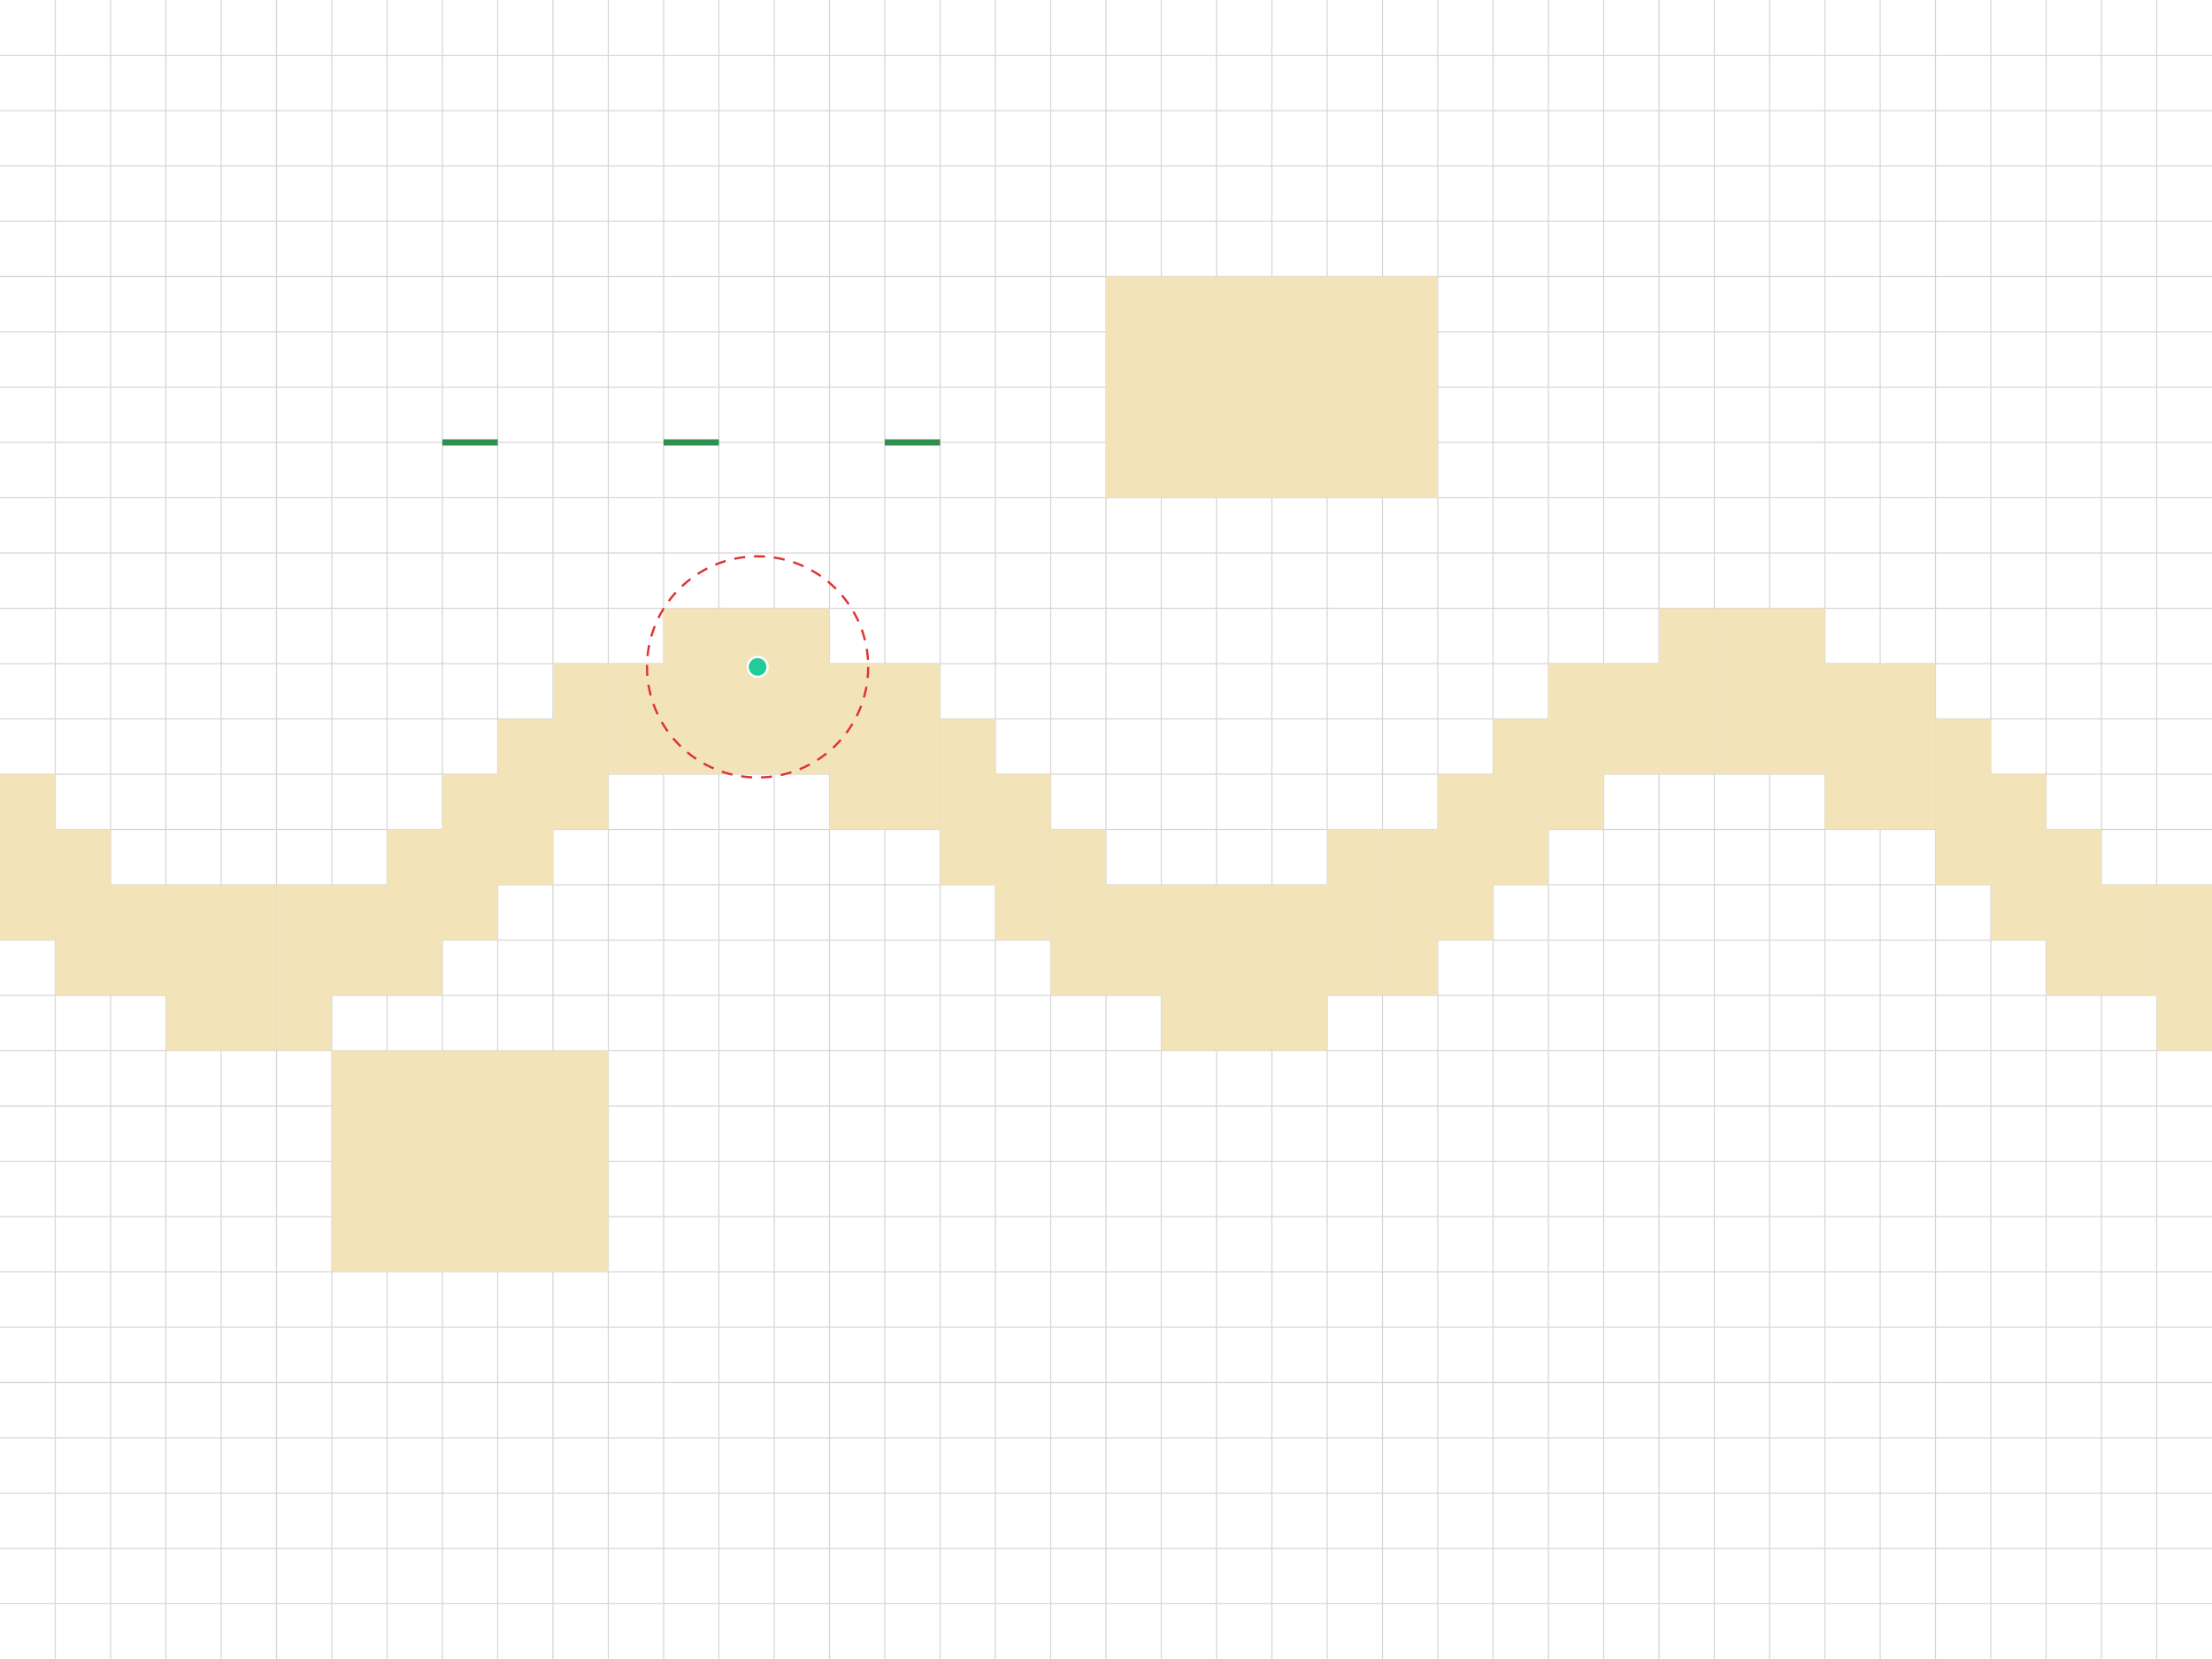
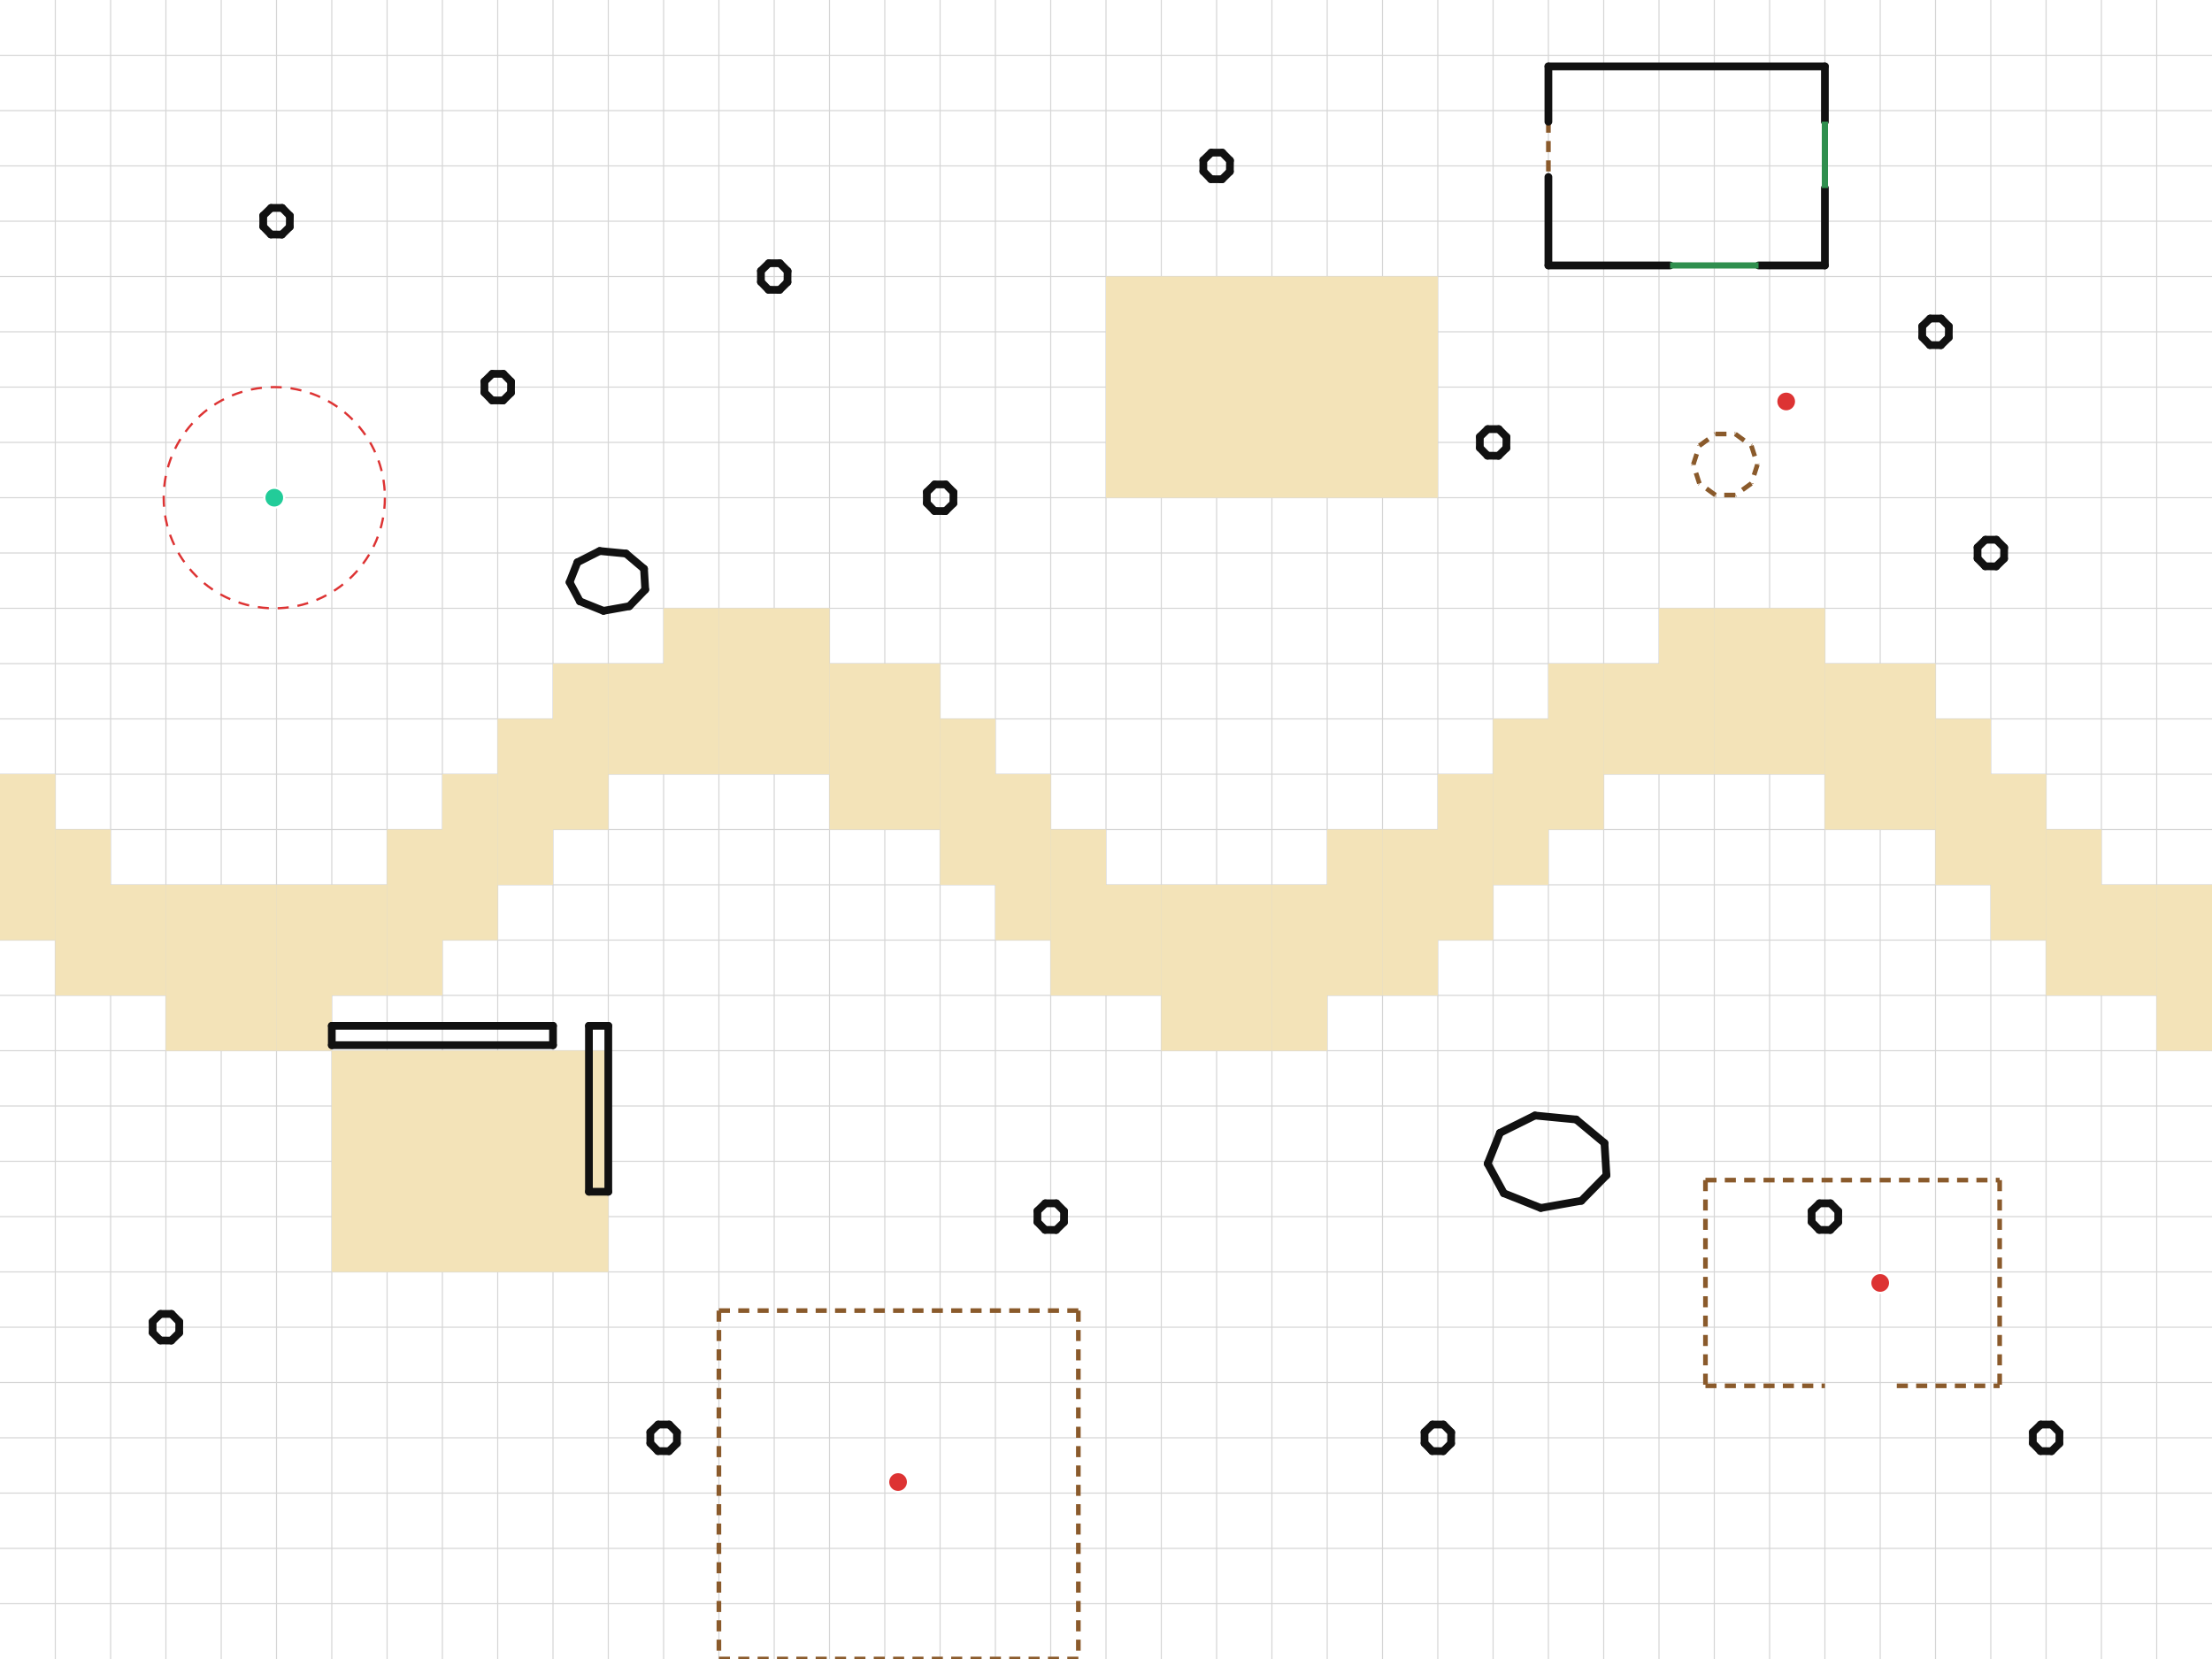
- <svg xmlns="http://www.w3.org/2000/svg" viewBox="0 0 2000 1500" width="2000" height="1500" data-set="b0f61f20-0b90-461a-bf44-32dd01c42bff" data-version="11" data-squares="40" data-feet-per-square="5">
+ <svg xmlns="http://www.w3.org/2000/svg" viewBox="0 0 2000 1500" width="2000" height="1500" data-set="b0f61f20-0b90-461a-bf44-32dd01c42bff" data-version="44" data-squares="40" data-feet-per-square="5">
  <rect width="2000" height="1500" fill="#ffffff" />
  <g id="grid" stroke="#d6d6d6" stroke-width="1" fill="none">
    <line x1="50" y1="0" x2="50" y2="1500" />
    <line x1="100" y1="0" x2="100" y2="1500" />
    <line x1="150" y1="0" x2="150" y2="1500" />
    <line x1="200" y1="0" x2="200" y2="1500" />
    <line x1="250" y1="0" x2="250" y2="1500" />
    <line x1="300" y1="0" x2="300" y2="1500" />
    <line x1="350" y1="0" x2="350" y2="1500" />
    <line x1="400" y1="0" x2="400" y2="1500" />
    <line x1="450" y1="0" x2="450" y2="1500" />
    <line x1="500" y1="0" x2="500" y2="1500" />
    <line x1="550" y1="0" x2="550" y2="1500" />
    <line x1="600" y1="0" x2="600" y2="1500" />
    <line x1="650" y1="0" x2="650" y2="1500" />
    <line x1="700" y1="0" x2="700" y2="1500" />
    <line x1="750" y1="0" x2="750" y2="1500" />
    <line x1="800" y1="0" x2="800" y2="1500" />
    <line x1="850" y1="0" x2="850" y2="1500" />
    <line x1="900" y1="0" x2="900" y2="1500" />
    <line x1="950" y1="0" x2="950" y2="1500" />
    <line x1="1000" y1="0" x2="1000" y2="1500" />
    <line x1="1050" y1="0" x2="1050" y2="1500" />
    <line x1="1100" y1="0" x2="1100" y2="1500" />
    <line x1="1150" y1="0" x2="1150" y2="1500" />
    <line x1="1200" y1="0" x2="1200" y2="1500" />
    <line x1="1250" y1="0" x2="1250" y2="1500" />
    <line x1="1300" y1="0" x2="1300" y2="1500" />
    <line x1="1350" y1="0" x2="1350" y2="1500" />
    <line x1="1400" y1="0" x2="1400" y2="1500" />
    <line x1="1450" y1="0" x2="1450" y2="1500" />
    <line x1="1500" y1="0" x2="1500" y2="1500" />
    <line x1="1550" y1="0" x2="1550" y2="1500" />
    <line x1="1600" y1="0" x2="1600" y2="1500" />
    <line x1="1650" y1="0" x2="1650" y2="1500" />
    <line x1="1700" y1="0" x2="1700" y2="1500" />
    <line x1="1750" y1="0" x2="1750" y2="1500" />
    <line x1="1800" y1="0" x2="1800" y2="1500" />
    <line x1="1850" y1="0" x2="1850" y2="1500" />
    <line x1="1900" y1="0" x2="1900" y2="1500" />
    <line x1="1950" y1="0" x2="1950" y2="1500" />
    <line x1="0" y1="50" x2="2000" y2="50" />
    <line x1="0" y1="100" x2="2000" y2="100" />
    <line x1="0" y1="150" x2="2000" y2="150" />
    <line x1="0" y1="200" x2="2000" y2="200" />
    <line x1="0" y1="250" x2="2000" y2="250" />
    <line x1="0" y1="300" x2="2000" y2="300" />
    <line x1="0" y1="350" x2="2000" y2="350" />
    <line x1="0" y1="400" x2="2000" y2="400" />
    <line x1="0" y1="450" x2="2000" y2="450" />
    <line x1="0" y1="500" x2="2000" y2="500" />
    <line x1="0" y1="550" x2="2000" y2="550" />
    <line x1="0" y1="600" x2="2000" y2="600" />
    <line x1="0" y1="650" x2="2000" y2="650" />
    <line x1="0" y1="700" x2="2000" y2="700" />
    <line x1="0" y1="750" x2="2000" y2="750" />
    <line x1="0" y1="800" x2="2000" y2="800" />
    <line x1="0" y1="850" x2="2000" y2="850" />
    <line x1="0" y1="900" x2="2000" y2="900" />
    <line x1="0" y1="950" x2="2000" y2="950" />
    <line x1="0" y1="1000" x2="2000" y2="1000" />
    <line x1="0" y1="1050" x2="2000" y2="1050" />
    <line x1="0" y1="1100" x2="2000" y2="1100" />
    <line x1="0" y1="1150" x2="2000" y2="1150" />
    <line x1="0" y1="1200" x2="2000" y2="1200" />
    <line x1="0" y1="1250" x2="2000" y2="1250" />
    <line x1="0" y1="1300" x2="2000" y2="1300" />
    <line x1="0" y1="1350" x2="2000" y2="1350" />
    <line x1="0" y1="1400" x2="2000" y2="1400" />
    <line x1="0" y1="1450" x2="2000" y2="1450" />
  </g>
  <g id="difficult" fill="#f3e3b8" stroke="none">
    <rect x="0" y="700" width="50" height="150" />
    <rect x="50" y="750" width="50" height="150" />
    <rect x="100" y="800" width="50" height="100" />
    <rect x="150" y="800" width="50" height="150" />
    <rect x="200" y="800" width="50" height="150" />
    <rect x="250" y="800" width="50" height="150" />
    <rect x="300" y="800" width="50" height="100" />
    <rect x="350" y="750" width="50" height="150" />
    <rect x="400" y="700" width="50" height="150" />
    <rect x="450" y="650" width="50" height="150" />
    <rect x="500" y="600" width="50" height="150" />
    <rect x="550" y="600" width="50" height="100" />
    <rect x="600" y="550" width="50" height="150" />
    <rect x="650" y="550" width="50" height="150" />
    <rect x="700" y="550" width="50" height="150" />
    <rect x="750" y="600" width="50" height="150" />
    <rect x="800" y="600" width="50" height="150" />
    <rect x="850" y="650" width="50" height="150" />
    <rect x="900" y="700" width="50" height="150" />
    <rect x="950" y="750" width="50" height="150" />
    <rect x="1000" y="800" width="50" height="100" />
    <rect x="1050" y="800" width="50" height="150" />
    <rect x="1100" y="800" width="50" height="150" />
    <rect x="1150" y="800" width="50" height="150" />
    <rect x="1200" y="750" width="50" height="150" />
    <rect x="1250" y="750" width="50" height="150" />
    <rect x="1300" y="700" width="50" height="150" />
    <rect x="1350" y="650" width="50" height="150" />
    <rect x="1400" y="600" width="50" height="150" />
    <rect x="1450" y="600" width="50" height="100" />
    <rect x="1500" y="550" width="50" height="150" />
    <rect x="1550" y="550" width="50" height="150" />
    <rect x="1600" y="550" width="50" height="150" />
    <rect x="1650" y="600" width="50" height="150" />
    <rect x="1700" y="600" width="50" height="150" />
    <rect x="1750" y="650" width="50" height="150" />
    <rect x="1800" y="700" width="50" height="150" />
    <rect x="1850" y="750" width="50" height="150" />
    <rect x="1900" y="800" width="50" height="100" />
    <rect x="1950" y="800" width="50" height="150" />
    <rect x="300" y="950" width="250" height="200" />
    <rect x="1000" y="250" width="300" height="200" />
  </g>
-   <g id="fences" stroke="#8a5a2b" stroke-width="4.2" stroke-dasharray="10,7.5" stroke-linecap="butt" />
-   <g id="walls" stroke="#111111" stroke-width="7" stroke-linecap="round" />
+   <g id="fences" stroke="#8a5a2b" stroke-width="4.2" stroke-dasharray="10,7.5" stroke-linecap="butt">
+     <line x1="1400" y1="110" x2="1400" y2="160" />
+     <line x1="650" y1="1185" x2="975" y2="1185" />
+     <line x1="650" y1="1185" x2="650" y2="1500" />
+     <line x1="975" y1="1185" x2="975" y2="1500" />
+     <line x1="650" y1="1500" x2="975" y2="1500" />
+     <line x1="1542" y1="1067" x2="1808" y2="1067" />
+     <line x1="1542" y1="1067" x2="1542" y2="1253" />
+     <line x1="1808" y1="1067" x2="1808" y2="1253" />
+     <line x1="1542" y1="1253" x2="1650" y2="1253" />
+     <line x1="1715" y1="1253" x2="1808" y2="1253" />
+     <line x1="1589" y1="420" x2="1583.5" y2="437.1" />
+     <line x1="1583.5" y1="437.1" x2="1569" y2="447.6" />
+     <line x1="1569" y1="447.6" x2="1551" y2="447.6" />
+     <line x1="1551" y1="447.6" x2="1536.5" y2="437.1" />
+     <line x1="1536.5" y1="437.1" x2="1531" y2="420" />
+     <line x1="1531" y1="420" x2="1536.5" y2="403" />
+     <line x1="1536.5" y1="403" x2="1551" y2="392.4" />
+     <line x1="1551" y1="392.4" x2="1569" y2="392.4" />
+     <line x1="1569" y1="392.4" x2="1583.5" y2="403" />
+     <line x1="1583.5" y1="403" x2="1589" y2="420" />
+   </g>
+   <g id="walls" stroke="#111111" stroke-width="7" stroke-linecap="round">
+     <line x1="300" y1="927.5" x2="500" y2="927.5" />
+     <line x1="500" y1="927.5" x2="500" y2="945" />
+     <line x1="500" y1="945" x2="300" y2="945" />
+     <line x1="300" y1="945" x2="300" y2="927.5" />
+     <line x1="532.5" y1="927.5" x2="550" y2="927.5" />
+     <line x1="550" y1="927.5" x2="550" y2="1077.5" />
+     <line x1="550" y1="1077.5" x2="532.5" y2="1077.5" />
+     <line x1="532.5" y1="1077.5" x2="532.5" y2="927.5" />
+     <line x1="1452.5" y1="1062.6" x2="1429.8" y2="1085.7" />
+     <line x1="1429.8" y1="1085.7" x2="1393.1" y2="1092.2" />
+     <line x1="1393.1" y1="1092.2" x2="1359.7" y2="1078.9" />
+     <line x1="1359.7" y1="1078.9" x2="1345.1" y2="1052.1" />
+     <line x1="1345.1" y1="1052.1" x2="1356.2" y2="1024.3" />
+     <line x1="1356.2" y1="1024.3" x2="1387.8" y2="1008.6" />
+     <line x1="1387.8" y1="1008.6" x2="1425.1" y2="1012.2" />
+     <line x1="1425.1" y1="1012.2" x2="1450.7" y2="1033.5" />
+     <line x1="1450.7" y1="1033.5" x2="1452.5" y2="1062.6" />
+     <line x1="583.4" y1="533.1" x2="569" y2="548.1" />
+     <line x1="569" y1="548.1" x2="545.6" y2="552.3" />
+     <line x1="545.6" y1="552.3" x2="524.3" y2="543.7" />
+     <line x1="524.3" y1="543.7" x2="515" y2="526.4" />
+     <line x1="515" y1="526.4" x2="522.1" y2="508.4" />
+     <line x1="522.1" y1="508.4" x2="542.2" y2="498.2" />
+     <line x1="542.2" y1="498.2" x2="566" y2="500.5" />
+     <line x1="566" y1="500.5" x2="582.3" y2="514.3" />
+     <line x1="582.3" y1="514.3" x2="583.4" y2="533.1" />
+     <line x1="1400" y1="60" x2="1650" y2="60" />
+     <line x1="1400" y1="60" x2="1400" y2="110" />
+     <line x1="1400" y1="160" x2="1400" y2="240" />
+     <line x1="1650" y1="60" x2="1650" y2="110" />
+     <line x1="1650" y1="170" x2="1650" y2="240" />
+     <line x1="1400" y1="240" x2="1510" y2="240" />
+     <line x1="1590" y1="240" x2="1650" y2="240" />
+     <line x1="262" y1="205.1" x2="254.9" y2="212.1" />
+     <line x1="254.9" y1="212.1" x2="244.9" y2="212" />
+     <line x1="244.9" y1="212" x2="238" y2="204.9" />
+     <line x1="238" y1="204.9" x2="238" y2="194.9" />
+     <line x1="238" y1="194.9" x2="245.1" y2="188" />
+     <line x1="245.1" y1="188" x2="255.1" y2="188" />
+     <line x1="255.1" y1="188" x2="262.1" y2="195.1" />
+     <line x1="262.1" y1="195.1" x2="262" y2="205.1" />
+     <line x1="462" y1="355.1" x2="454.9" y2="362.1" />
+     <line x1="454.9" y1="362.1" x2="444.9" y2="362" />
+     <line x1="444.9" y1="362" x2="438" y2="354.9" />
+     <line x1="438" y1="354.9" x2="438" y2="344.9" />
+     <line x1="438" y1="344.9" x2="445.1" y2="338" />
+     <line x1="445.1" y1="338" x2="455.1" y2="338" />
+     <line x1="455.1" y1="338" x2="462.1" y2="345.1" />
+     <line x1="462.1" y1="345.1" x2="462" y2="355.1" />
+     <line x1="712" y1="255.1" x2="704.9" y2="262.1" />
+     <line x1="704.9" y1="262.1" x2="694.9" y2="262" />
+     <line x1="694.9" y1="262" x2="688" y2="254.9" />
+     <line x1="688" y1="254.9" x2="688" y2="244.9" />
+     <line x1="688" y1="244.9" x2="695.1" y2="238" />
+     <line x1="695.1" y1="238" x2="705.1" y2="238" />
+     <line x1="705.1" y1="238" x2="712.1" y2="245.1" />
+     <line x1="712.1" y1="245.1" x2="712" y2="255.1" />
+     <line x1="1112" y1="155.1" x2="1104.9" y2="162.1" />
+     <line x1="1104.9" y1="162.1" x2="1094.9" y2="162" />
+     <line x1="1094.9" y1="162" x2="1088" y2="154.9" />
+     <line x1="1088" y1="154.9" x2="1088" y2="144.9" />
+     <line x1="1088" y1="144.9" x2="1095.1" y2="138" />
+     <line x1="1095.1" y1="138" x2="1105.1" y2="138" />
+     <line x1="1105.1" y1="138" x2="1112.1" y2="145.1" />
+     <line x1="1112.1" y1="145.1" x2="1112" y2="155.1" />
+     <line x1="1362" y1="405.1" x2="1354.9" y2="412.1" />
+     <line x1="1354.9" y1="412.1" x2="1344.9" y2="412" />
+     <line x1="1344.9" y1="412" x2="1338" y2="404.9" />
+     <line x1="1338" y1="404.9" x2="1338" y2="394.9" />
+     <line x1="1338" y1="394.9" x2="1345.1" y2="388" />
+     <line x1="1345.1" y1="388" x2="1355.1" y2="388" />
+     <line x1="1355.1" y1="388" x2="1362.1" y2="395.1" />
+     <line x1="1362.1" y1="395.1" x2="1362" y2="405.1" />
+     <line x1="1762" y1="305.1" x2="1754.9" y2="312.1" />
+     <line x1="1754.9" y1="312.1" x2="1744.9" y2="312" />
+     <line x1="1744.9" y1="312" x2="1738" y2="304.9" />
+     <line x1="1738" y1="304.9" x2="1738" y2="294.9" />
+     <line x1="1738" y1="294.9" x2="1745.1" y2="288" />
+     <line x1="1745.1" y1="288" x2="1755.1" y2="288" />
+     <line x1="1755.1" y1="288" x2="1762.1" y2="295.1" />
+     <line x1="1762.1" y1="295.1" x2="1762" y2="305.1" />
+     <line x1="1812" y1="505.1" x2="1804.9" y2="512.1" />
+     <line x1="1804.9" y1="512.1" x2="1794.9" y2="512" />
+     <line x1="1794.9" y1="512" x2="1788" y2="504.9" />
+     <line x1="1788" y1="504.9" x2="1788" y2="494.9" />
+     <line x1="1788" y1="494.9" x2="1795.1" y2="488" />
+     <line x1="1795.1" y1="488" x2="1805.1" y2="488" />
+     <line x1="1805.1" y1="488" x2="1812.1" y2="495.1" />
+     <line x1="1812.1" y1="495.1" x2="1812" y2="505.1" />
+     <line x1="162" y1="1205.1" x2="154.9" y2="1212.1" />
+     <line x1="154.9" y1="1212.1" x2="144.9" y2="1212" />
+     <line x1="144.9" y1="1212" x2="138" y2="1204.9" />
+     <line x1="138" y1="1204.9" x2="138" y2="1194.9" />
+     <line x1="138" y1="1194.9" x2="145.1" y2="1188" />
+     <line x1="145.1" y1="1188" x2="155.1" y2="1188" />
+     <line x1="155.1" y1="1188" x2="162.1" y2="1195.1" />
+     <line x1="162.1" y1="1195.1" x2="162" y2="1205.1" />
+     <line x1="612" y1="1305.1" x2="604.9" y2="1312.1" />
+     <line x1="604.9" y1="1312.1" x2="594.9" y2="1312" />
+     <line x1="594.9" y1="1312" x2="588" y2="1304.9" />
+     <line x1="588" y1="1304.9" x2="588" y2="1294.9" />
+     <line x1="588" y1="1294.9" x2="595.1" y2="1288" />
+     <line x1="595.1" y1="1288" x2="605.1" y2="1288" />
+     <line x1="605.1" y1="1288" x2="612.1" y2="1295.1" />
+     <line x1="612.1" y1="1295.1" x2="612" y2="1305.1" />
+     <line x1="962" y1="1105.1" x2="954.9" y2="1112.1" />
+     <line x1="954.9" y1="1112.1" x2="944.9" y2="1112" />
+     <line x1="944.9" y1="1112" x2="938" y2="1104.9" />
+     <line x1="938" y1="1104.9" x2="938" y2="1094.9" />
+     <line x1="938" y1="1094.9" x2="945.1" y2="1088" />
+     <line x1="945.1" y1="1088" x2="955.1" y2="1088" />
+     <line x1="955.1" y1="1088" x2="962.1" y2="1095.1" />
+     <line x1="962.1" y1="1095.1" x2="962" y2="1105.1" />
+     <line x1="1312" y1="1305.1" x2="1304.9" y2="1312.1" />
+     <line x1="1304.9" y1="1312.1" x2="1294.9" y2="1312" />
+     <line x1="1294.9" y1="1312" x2="1288" y2="1304.9" />
+     <line x1="1288" y1="1304.9" x2="1288" y2="1294.9" />
+     <line x1="1288" y1="1294.9" x2="1295.1" y2="1288" />
+     <line x1="1295.1" y1="1288" x2="1305.1" y2="1288" />
+     <line x1="1305.1" y1="1288" x2="1312.1" y2="1295.1" />
+     <line x1="1312.1" y1="1295.1" x2="1312" y2="1305.1" />
+     <line x1="1662" y1="1105.1" x2="1654.9" y2="1112.1" />
+     <line x1="1654.9" y1="1112.1" x2="1644.9" y2="1112" />
+     <line x1="1644.9" y1="1112" x2="1638" y2="1104.9" />
+     <line x1="1638" y1="1104.9" x2="1638" y2="1094.9" />
+     <line x1="1638" y1="1094.9" x2="1645.1" y2="1088" />
+     <line x1="1645.1" y1="1088" x2="1655.1" y2="1088" />
+     <line x1="1655.1" y1="1088" x2="1662.1" y2="1095.1" />
+     <line x1="1662.1" y1="1095.1" x2="1662" y2="1105.1" />
+     <line x1="1862" y1="1305.1" x2="1854.9" y2="1312.1" />
+     <line x1="1854.9" y1="1312.1" x2="1844.9" y2="1312" />
+     <line x1="1844.9" y1="1312" x2="1838" y2="1304.9" />
+     <line x1="1838" y1="1304.9" x2="1838" y2="1294.9" />
+     <line x1="1838" y1="1294.9" x2="1845.1" y2="1288" />
+     <line x1="1845.1" y1="1288" x2="1855.1" y2="1288" />
+     <line x1="1855.1" y1="1288" x2="1862.1" y2="1295.1" />
+     <line x1="1862.1" y1="1295.1" x2="1862" y2="1305.1" />
+     <line x1="862" y1="455.1" x2="854.9" y2="462.1" />
+     <line x1="854.9" y1="462.1" x2="844.9" y2="462" />
+     <line x1="844.9" y1="462" x2="838" y2="454.9" />
+     <line x1="838" y1="454.9" x2="838" y2="444.9" />
+     <line x1="838" y1="444.9" x2="845.1" y2="438" />
+     <line x1="845.1" y1="438" x2="855.1" y2="438" />
+     <line x1="855.1" y1="438" x2="862.1" y2="445.1" />
+     <line x1="862.1" y1="445.1" x2="862" y2="455.1" />
+   </g>
  <g id="doors" stroke="#2f8f4e" stroke-width="5.6" stroke-linecap="butt">
-     <line x1="400" y1="400" x2="450" y2="400" data-open="0" />
-     <line x1="600" y1="400" x2="650" y2="400" data-open="0" data-locked="1" />
-     <line x1="800" y1="400" x2="850" y2="400" data-open="0" data-secret="1" />
+     <line x1="1510" y1="240" x2="1590" y2="240" data-open="1" />
+     <line x1="1650" y1="110" x2="1650" y2="170" data-open="0" />
  </g>
  <g id="pins" fill="#d33" stroke="#ffffff" stroke-width="2">
    <g data-name="start">
-       <circle cx="685" cy="603" r="9" class="start" fill="#2c9" />
-       <circle cx="685" cy="603" r="100" class="area" fill="none" stroke="#d33" stroke-width="2" stroke-dasharray="10,8" />
+       <circle cx="248" cy="450" r="9" class="start" fill="#2c9" />
+       <circle cx="248" cy="450" r="100" class="area" fill="none" stroke="#d33" stroke-width="2" stroke-dasharray="10,8" />
    </g>
+     <g data-name="far-bank">
+       <circle cx="1700" cy="1160" r="9" />
+     </g>
+     <g data-name="cliff-top">
+       <circle cx="812" cy="1340" r="9" />
+     </g>
+     <g data-name="brazier">
+       <circle cx="1615" cy="363" r="9" />
+     </g>
  </g>
</svg>
